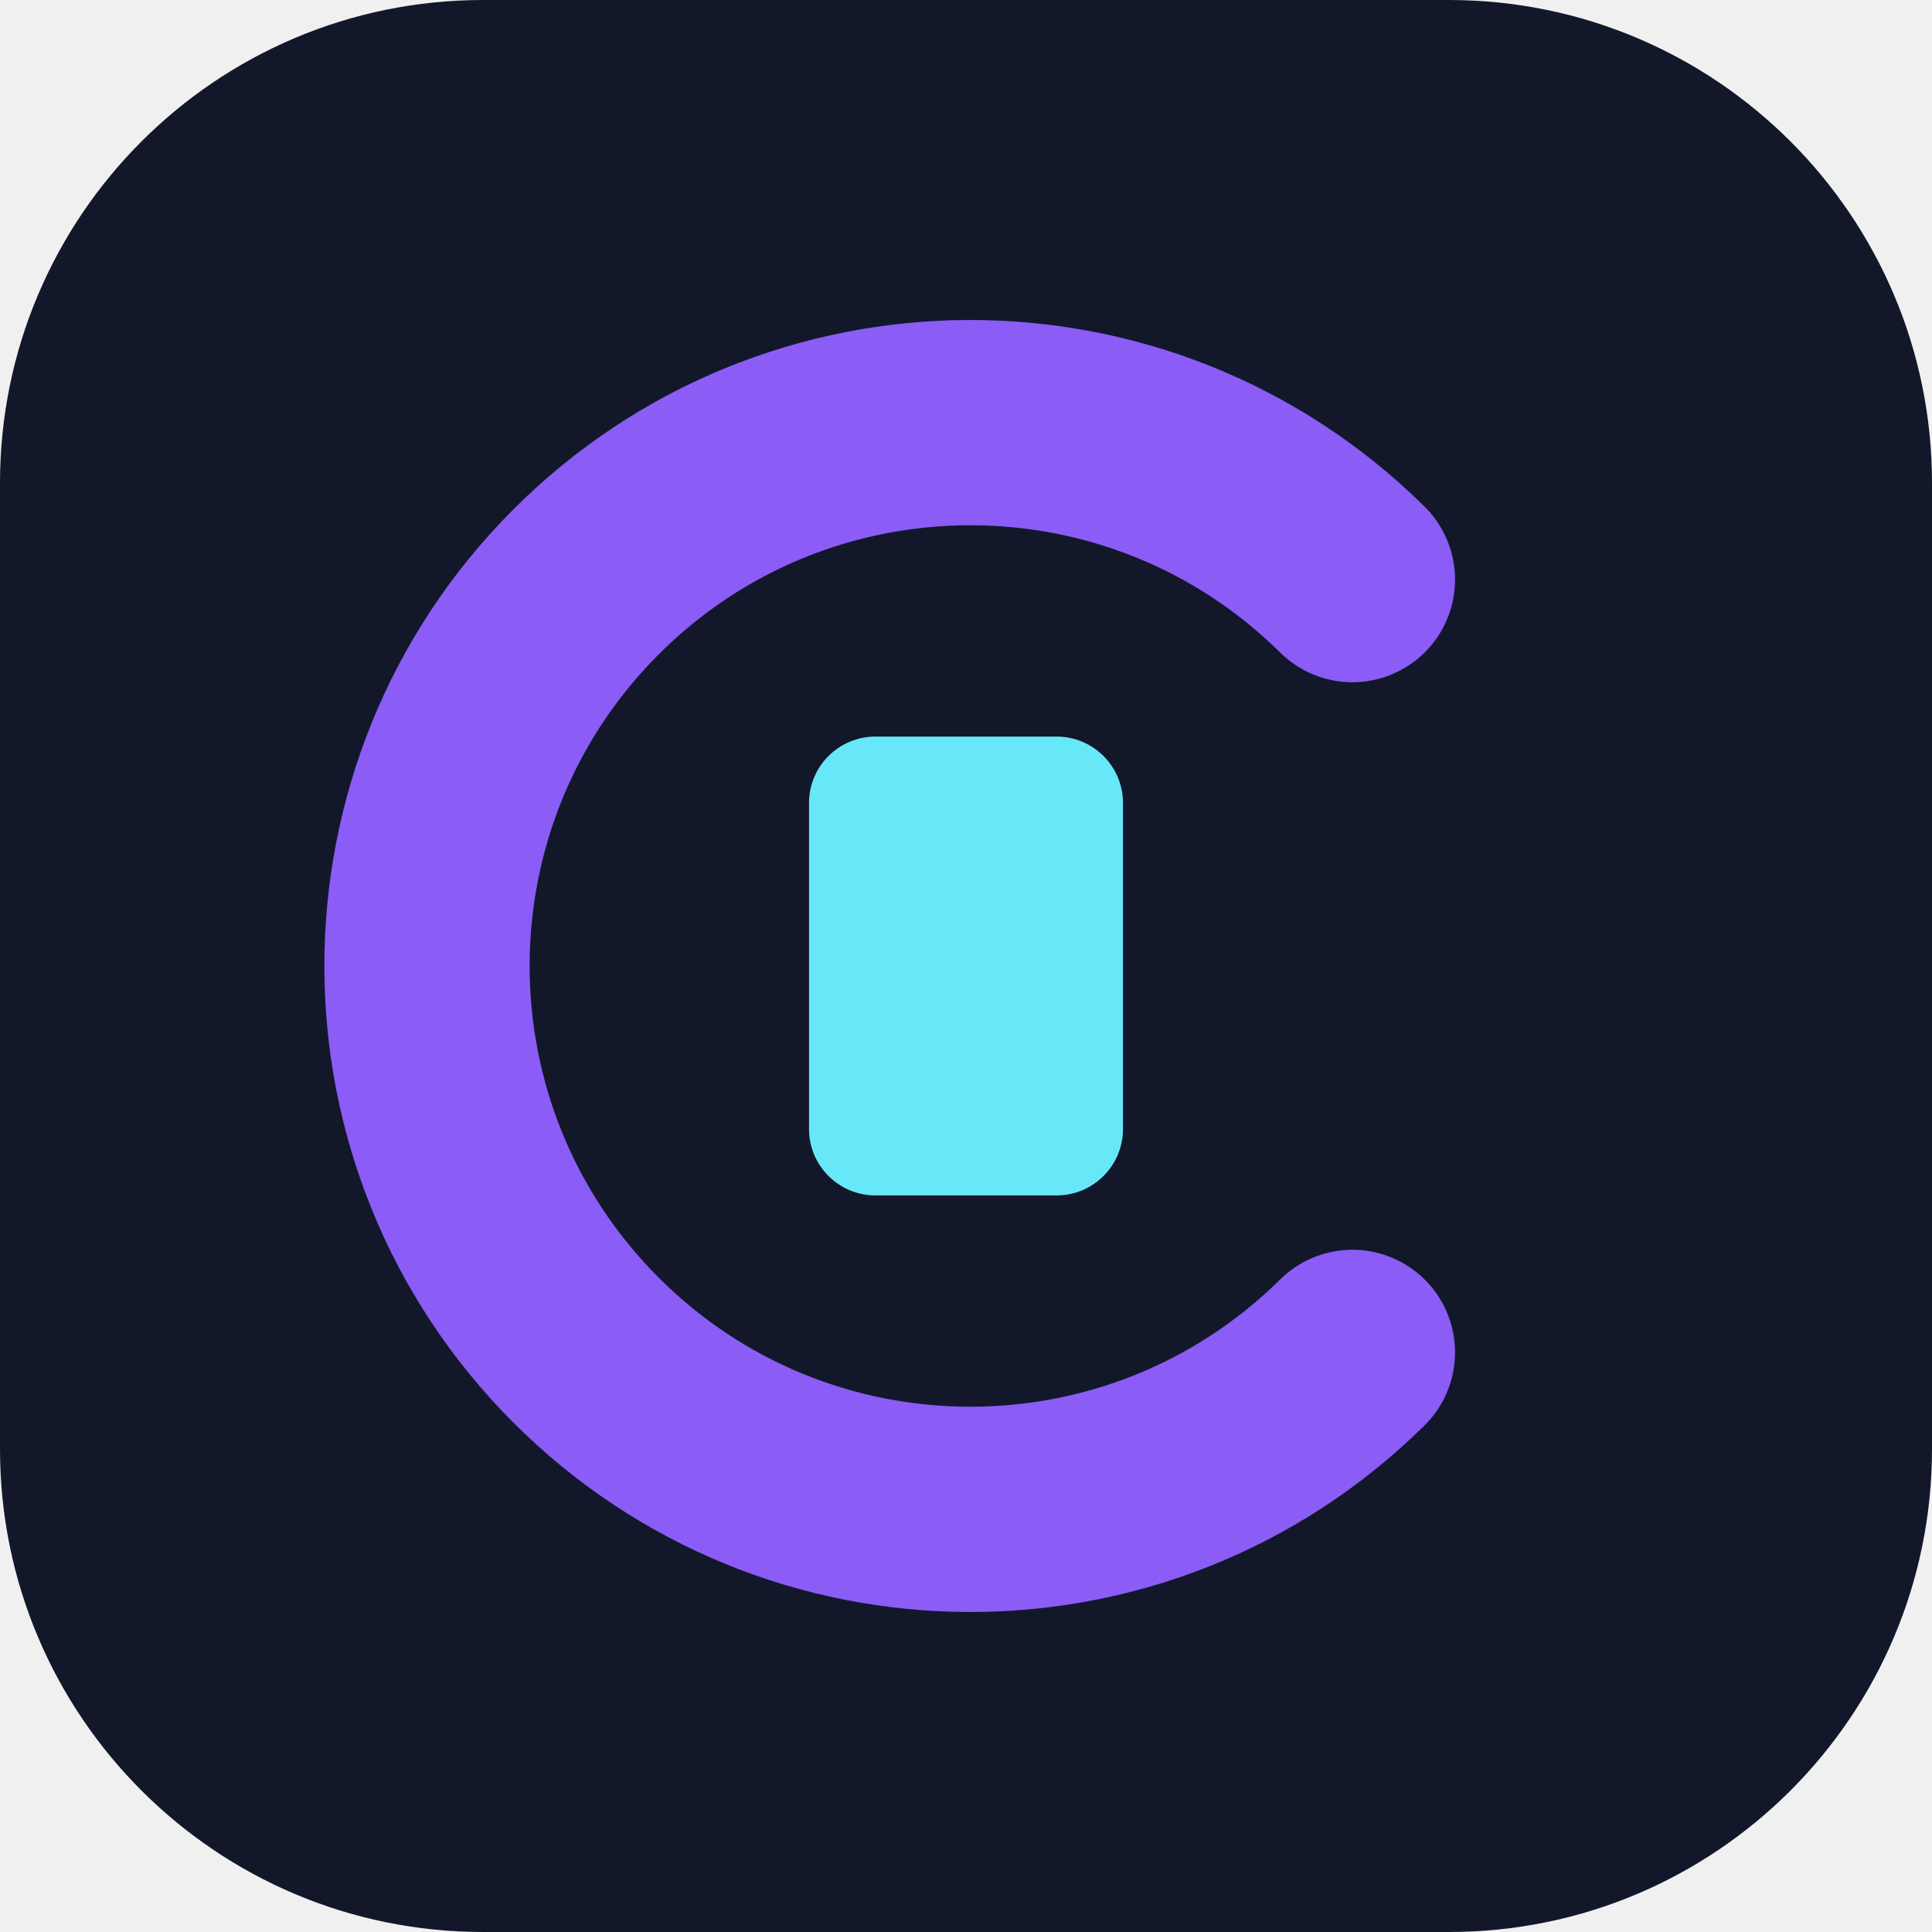
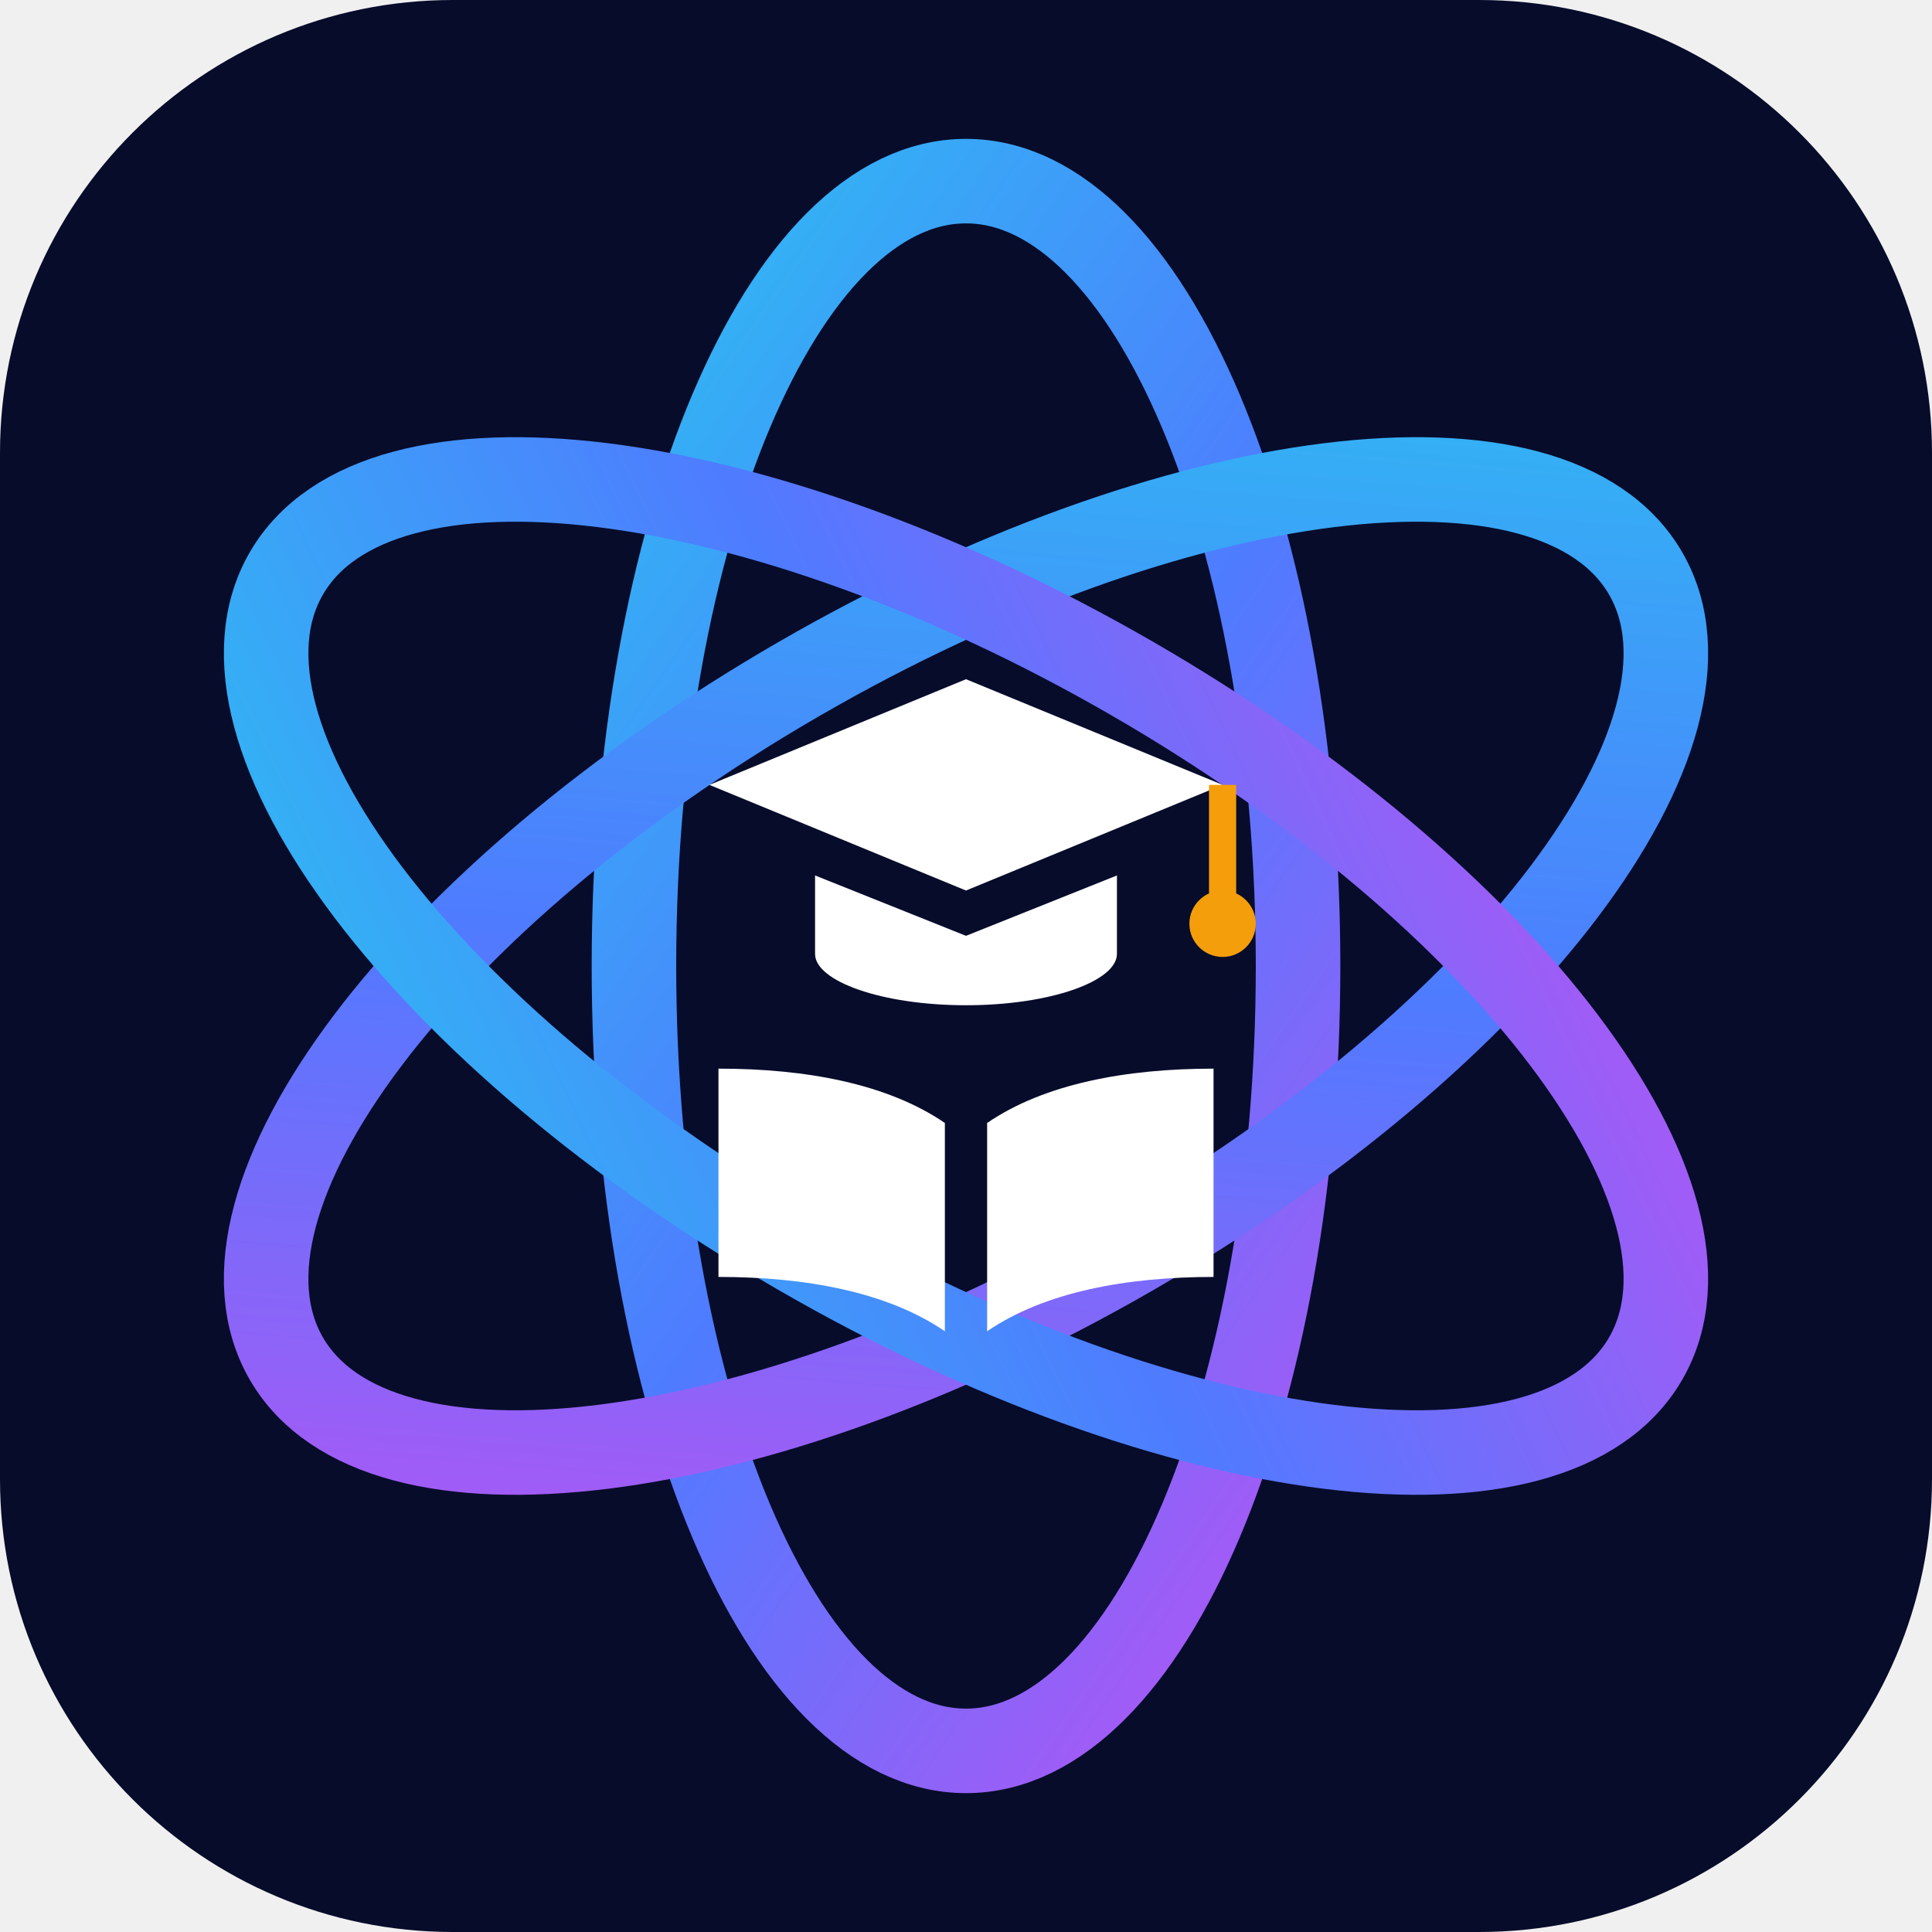
- <svg xmlns="http://www.w3.org/2000/svg" viewBox="0 0 32 32">
-   <rect width="32" height="32" rx="8" fill="#12182A" />
-   <path d="M22.4 9.6A9 9 0 1 0 22.4 22.4" fill="none" stroke="#8B5CF6" stroke-width="3.4" stroke-linecap="round" />
-   <rect x="13.4" y="12.2" width="5.2" height="7.6" rx="1.1" fill="#67E8F9" />
+ <svg xmlns="http://www.w3.org/2000/svg" viewBox="0 0 64 64">
+   <defs>
+     <linearGradient id="g" x1="6" y1="14" x2="58" y2="50" gradientUnits="userSpaceOnUse">
+       <stop offset="0" stop-color="#22D3EE" />
+       <stop offset=".5" stop-color="#4F7BFF" />
+       <stop offset="1" stop-color="#D946EF" />
+     </linearGradient>
+   </defs>
+   <rect width="64" height="64" rx="15" fill="#070C2B" />
+   <g fill="none" stroke="url(#g)" stroke-width="2.8">
+     <ellipse cx="32" cy="32" rx="11" ry="26" />
+     <ellipse cx="32" cy="32" rx="11" ry="26" transform="rotate(60 32 32)" />
+     <ellipse cx="32" cy="32" rx="11" ry="26" transform="rotate(-60 32 32)" />
+   </g>
+   <path fill="#fff" d="M32 22.5 40.5 26 32 29.5 23.5 26z" />
+   <path fill="#fff" d="M27 29v2.6c0 .9 2.2 1.7 5 1.7s5-.8 5-1.7V29l-5 2z" />
+   <path fill="none" stroke="#F59E0B" stroke-width=".9" d="M40.5 26v3.8" />
+   <circle cx="40.5" cy="30.6" r="1.1" fill="#F59E0B" />
+   <path fill="#fff" d="M31.3 37.2c-1.9-1.3-4.6-1.8-7.5-1.8v6.9c2.9 0 5.6.5 7.5 1.8zM32.7 37.2c1.9-1.3 4.6-1.8 7.5-1.8v6.9c-2.9 0-5.6.5-7.5 1.8z" />
</svg>
